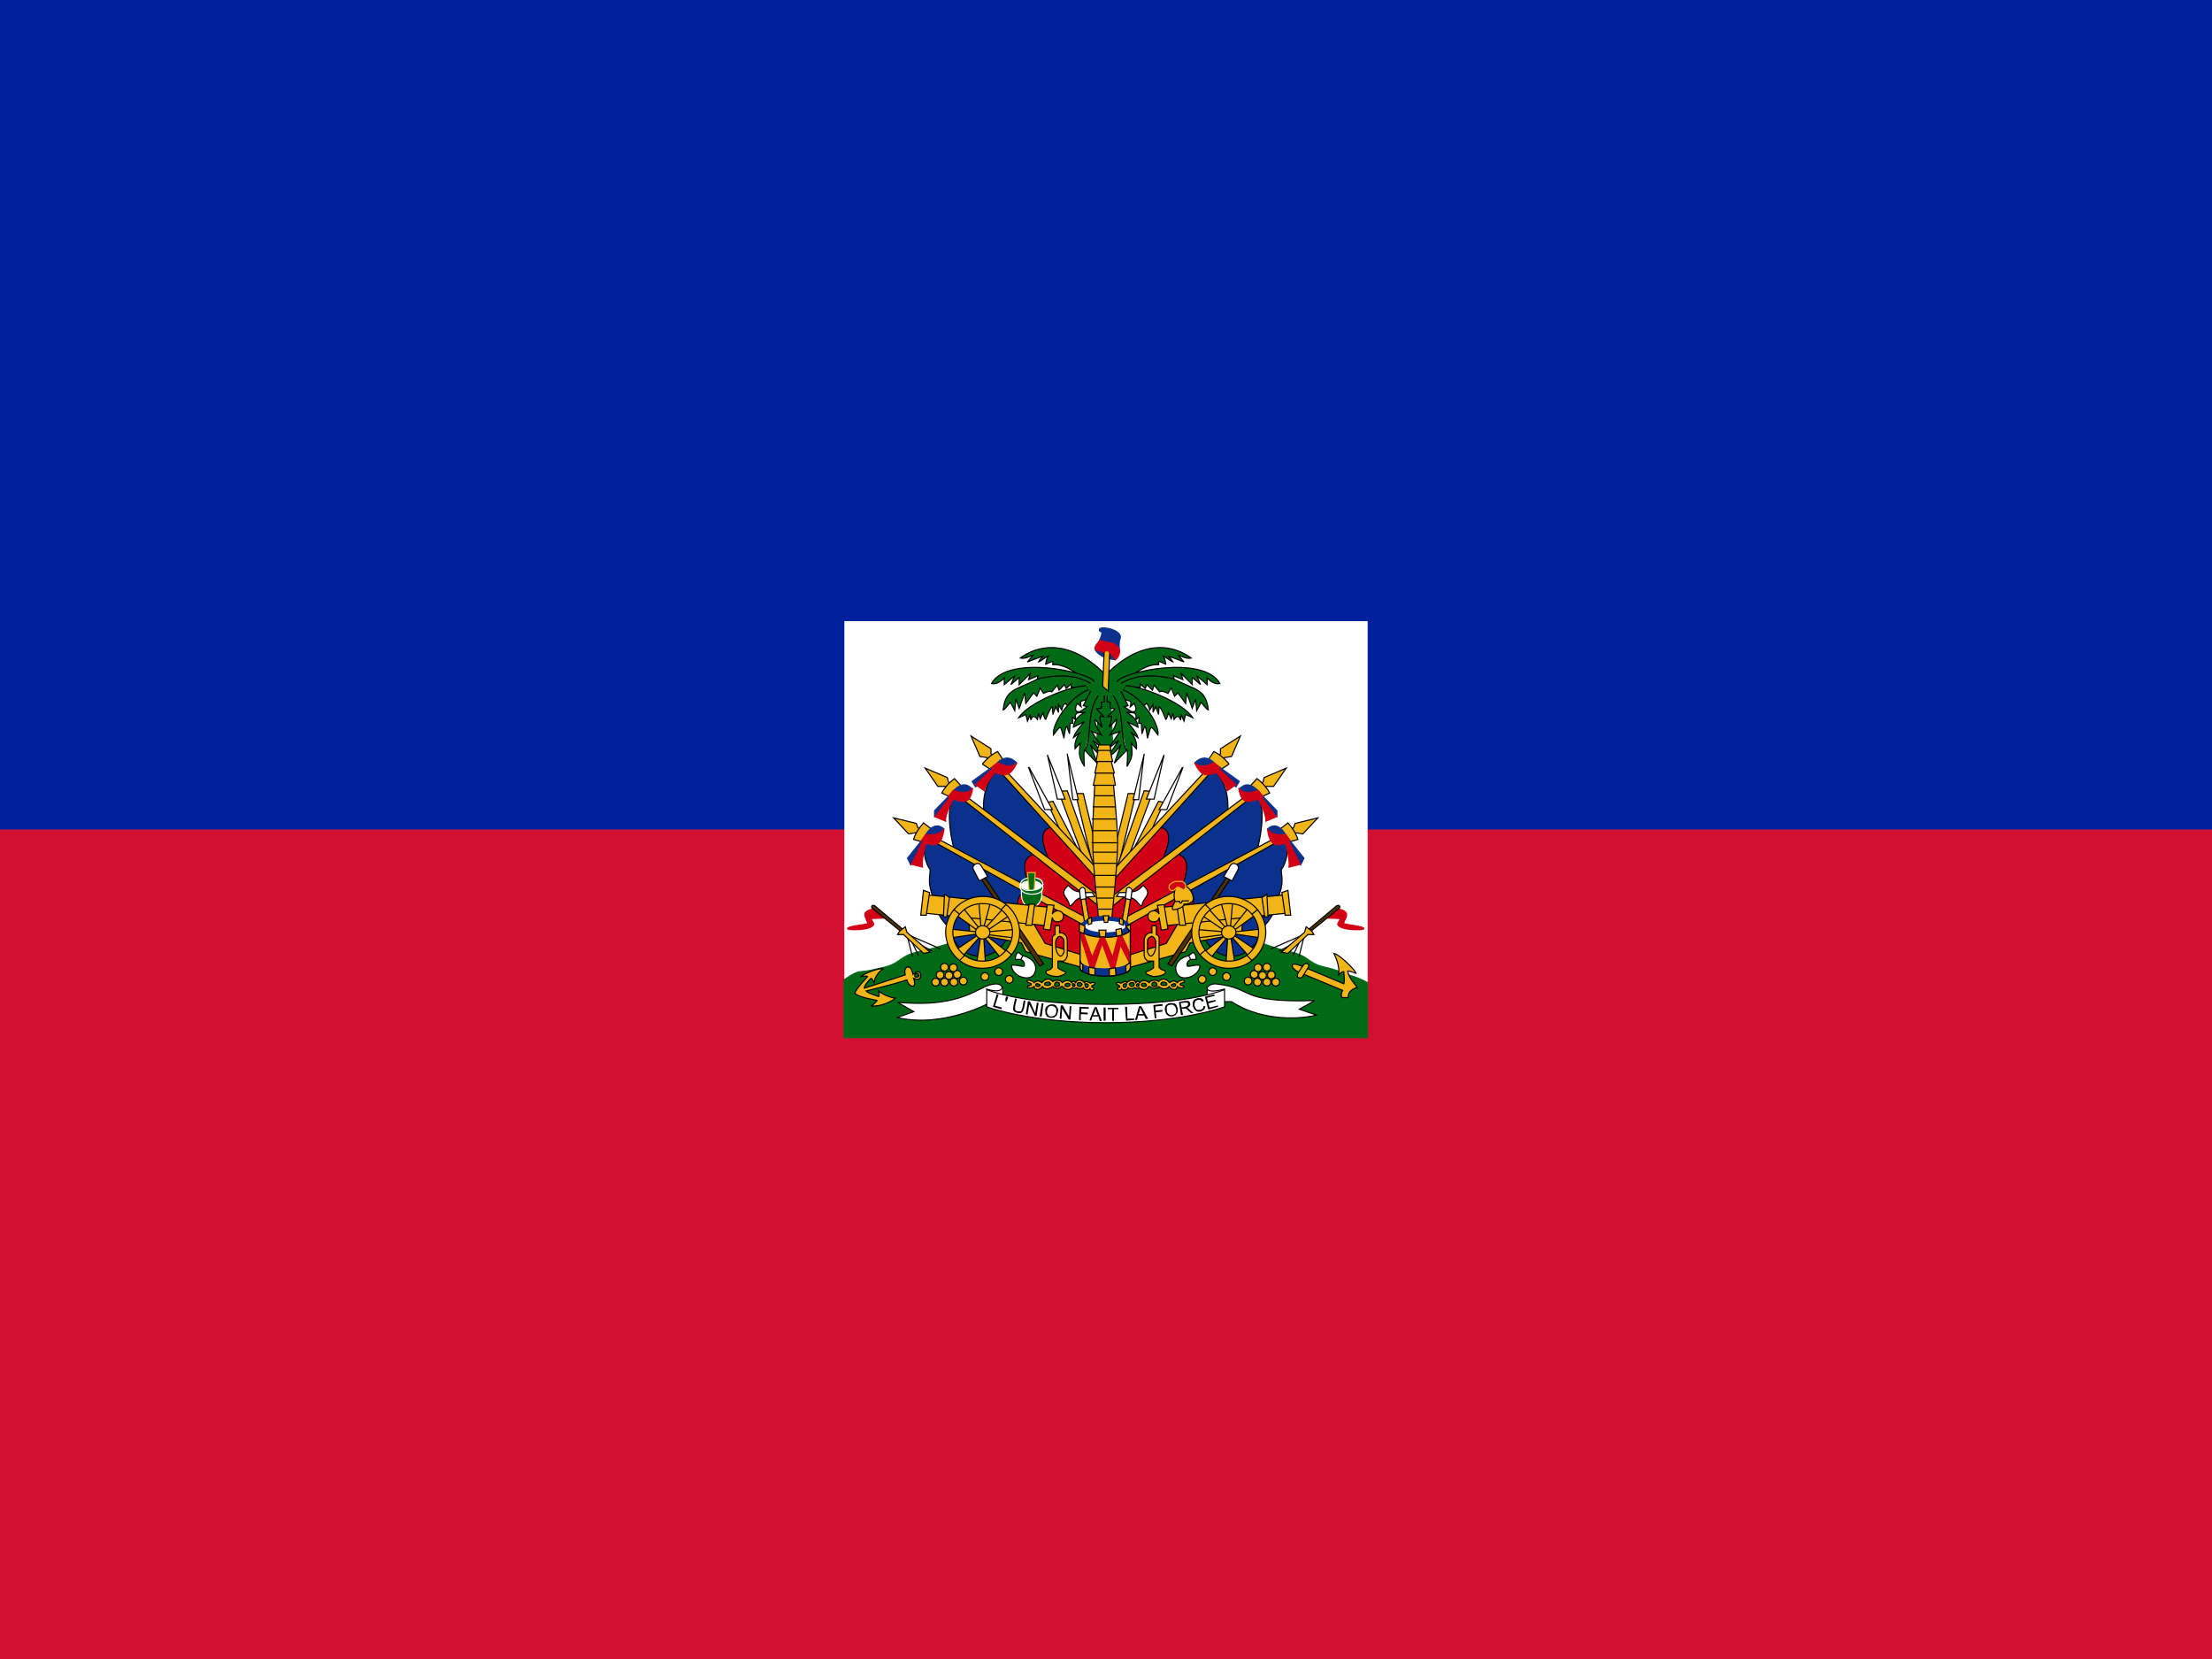
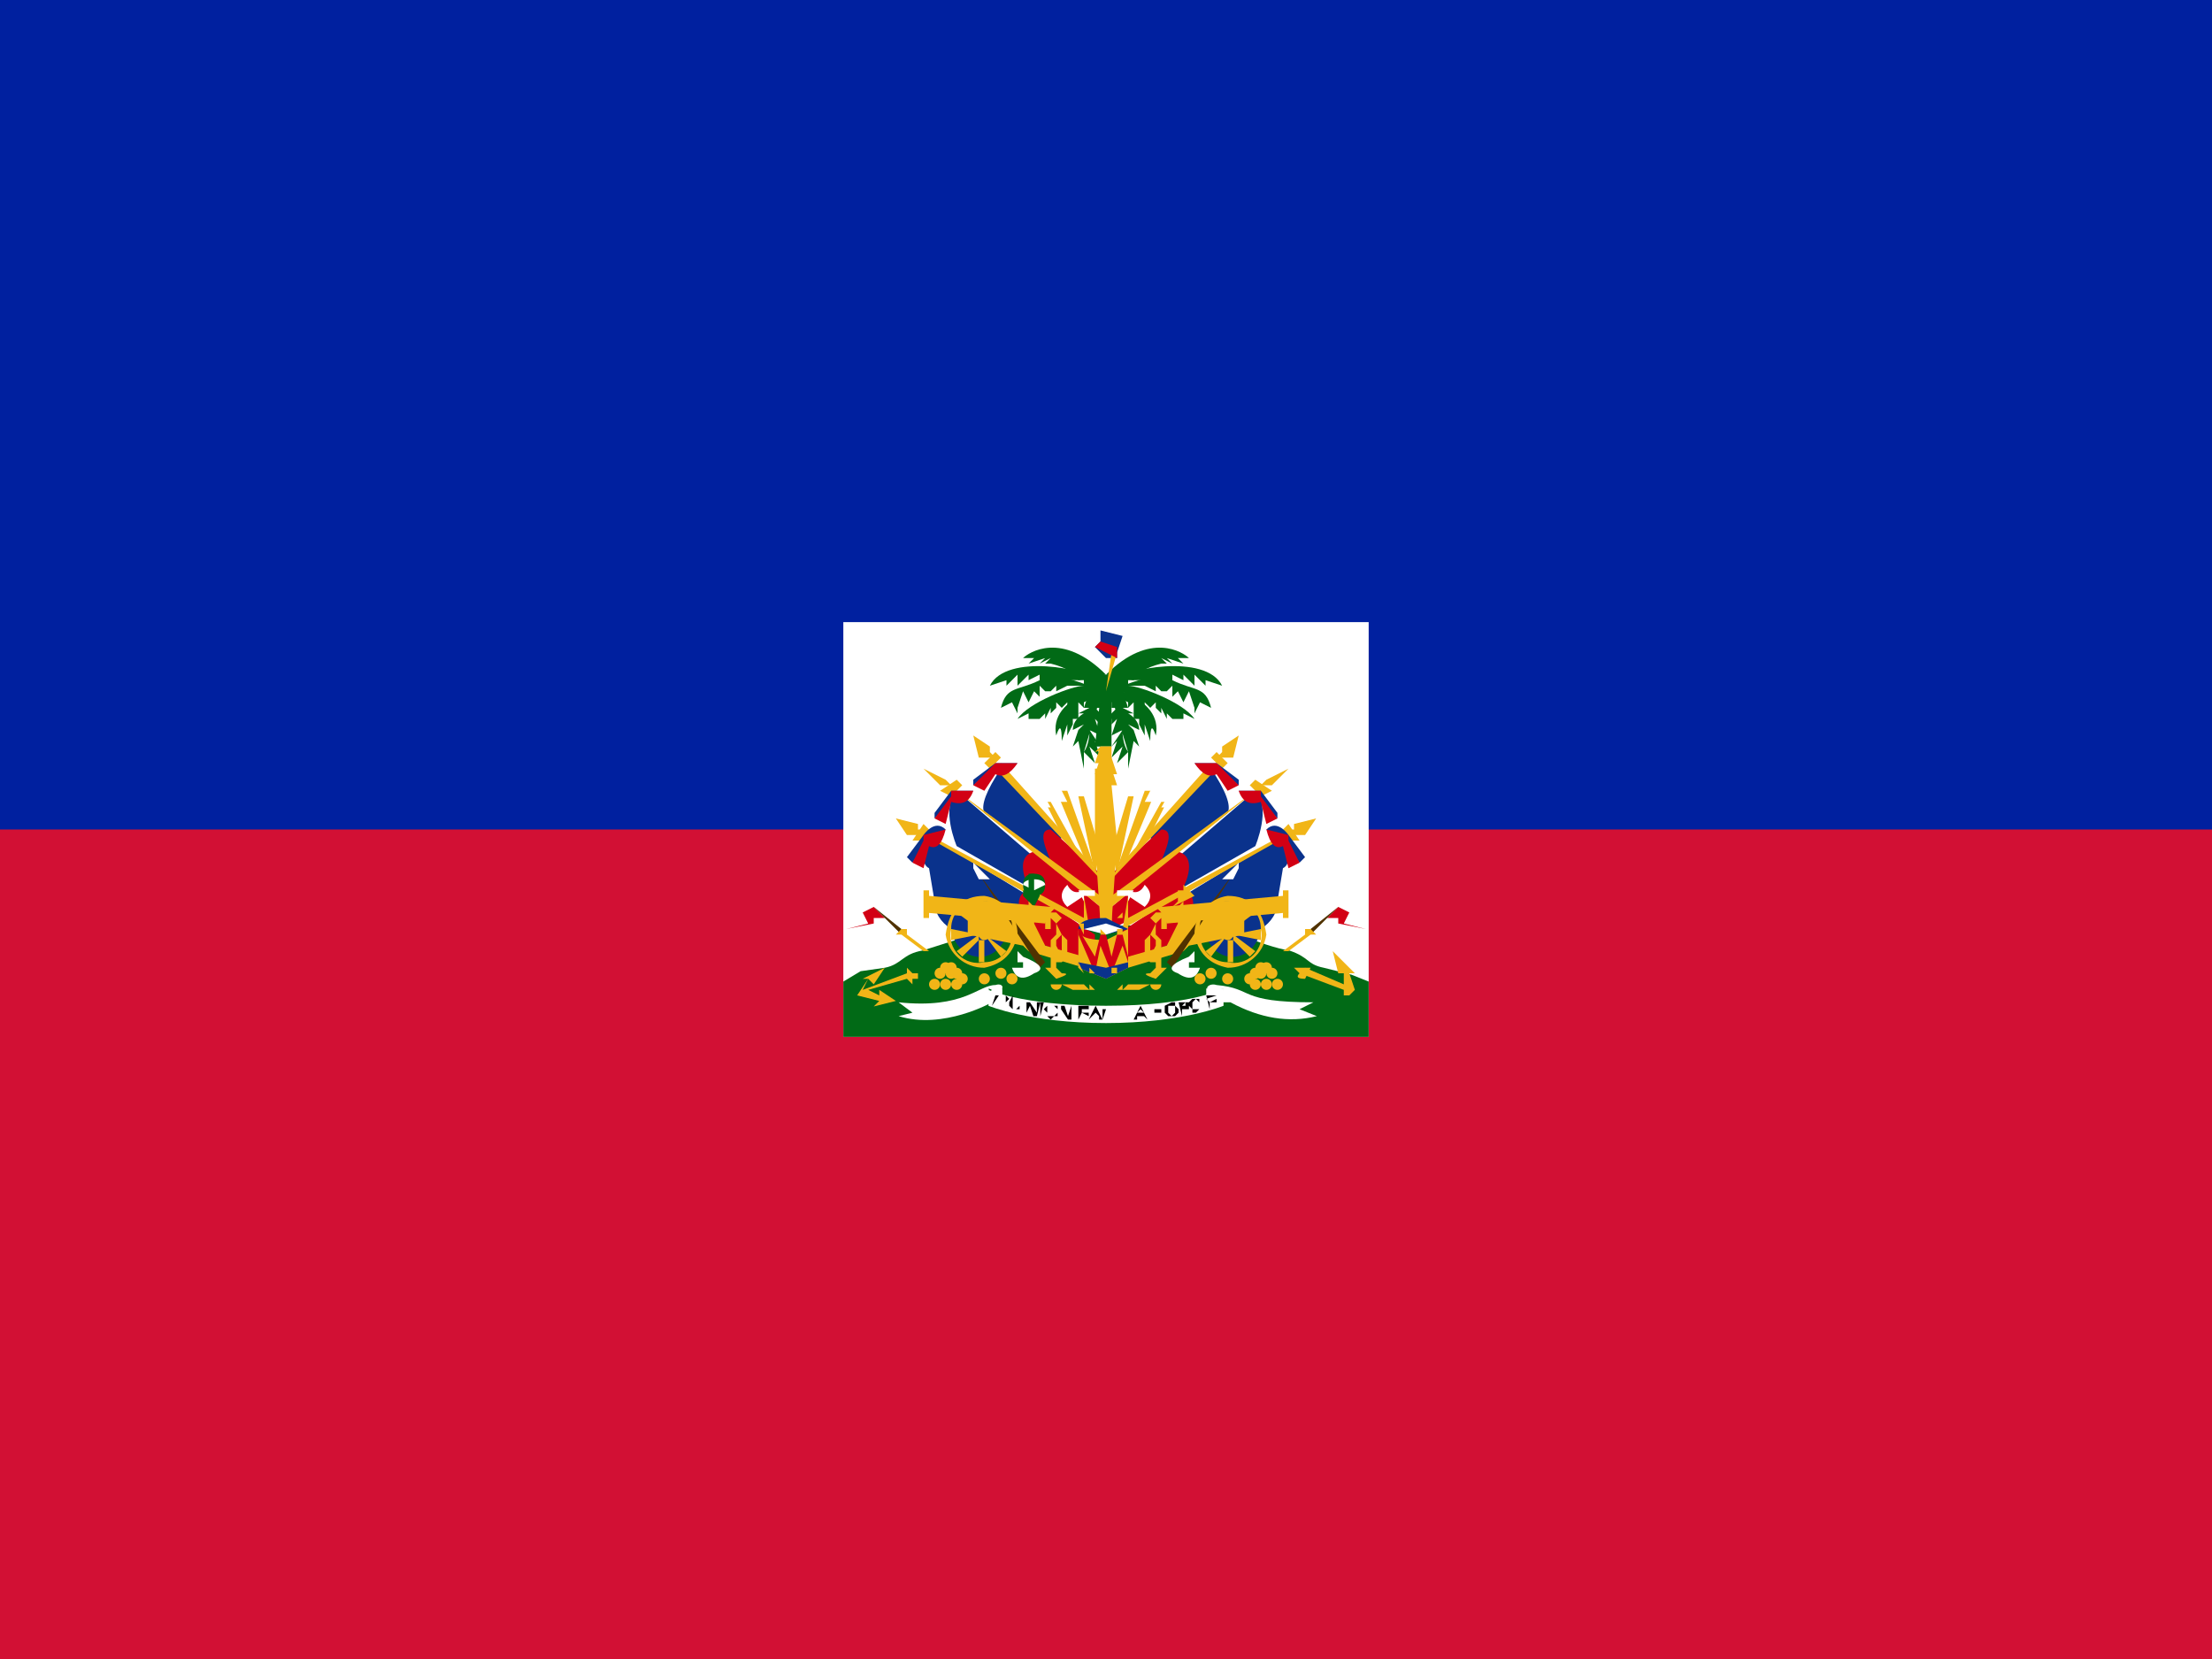
- <svg xmlns="http://www.w3.org/2000/svg" xmlns:xlink="http://www.w3.org/1999/xlink" id="flag-icons-ht" viewBox="0 0 640 480">
+ <svg xmlns="http://www.w3.org/2000/svg" xmlns:xlink="http://www.w3.org/1999/xlink" viewBox="0 0 640 480">
  <path fill="#d21034" d="M0 0h640v480H0z" />
  <path fill="#00209f" d="M0 0h640v240H0z" />
-   <g fill="#f1b517" stroke="#000" stroke-width=".2">
-     <path fill="#fff" stroke="none" d="M244.3 179.7h151.4v120.5H244.3z" />
-     <path fill="#016a16" stroke="#016a16" stroke-width=".3" d="m350.5 266.8-31 1-30.7.3s-15.8 5.8-22.3 7.1-5.6 3.4-10.5 4.6c-4 .9-4.5 1.1-6.8 1.3-1.5 0-3.2 1.2-5 2.4v16.7h151.5v-15.9q-2.4-1.3-4.8-2c-2.2-.8-3.7-1.6-7.7-2.5-5-1.1-4.2-3.3-10.6-4.6-6.5-1.3-22.1-8.4-22.1-8.4z" />
+   <g fill="#f1b517" stroke="#000" stroke-width="0">
+     <path fill="#fff" stroke="none" d="M244 180h152v120H244z" />
+     <path fill="#016a16" stroke="none" d="m351 267-31 1h-31l-22 7c-6 1-6 4-11 5l-7 1-5 3v16h152v-16l-5-2-8-2c-5-1-4-3-10-5-7-1-23-8-23-8" />
    <g transform="translate(-80)scale(1.6)">
-       <g id="ht-a">
-         <path d="M244.5 143.5h1.4l2.6 10.7-.6 3.4z" />
-         <path fill="#fff" d="m243 136.3 1 8.3h1l-2-8.2z" />
-         <path d="m245.7 154.6-4.3-11.5 1.6-.1 5 14z" />
-         <path fill="#fff" d="m239.4 136.5 1.8 8h1.4z" />
-         <path d="m241.9 150.6-2.5-5.5 1-.2 4.7 9z" />
-         <path fill="#fff" d="m236 138.8 2.9 7.6h1.4l-4.2-7.6z" />
-         <path fill="#0a328c" d="m242.3 151.4-11.5-12.5c-3.6 2.8-2.9 8-2.9 8l13 10.2z" />
-         <path fill="#d20014" d="m248.9 158.2-8.5-8.6c-3.6.2-.8 5.5-.6 6.2l9 7.7z" />
-         <path d="M248.1 156.8 230.6 138l-.7.5 18.6 20.6zm-18.5-20-.4-.5v-.9l-3.6-2.3 1.6 3.7 1.3.2.3.4z" />
-         <path d="M227.7 138.1a8 8 0 0 1 2.7-2.2l1 1.5-2.2 1.8-1.5-1z" />
-         <path fill="#0a328c" stroke="#0a328c" d="m225.8 141.3.6 1c.4-.1 4-3.5 4-3.5h2.7l.7-.9c-2-2-3.7.3-3.7.3z" />
-         <path fill="#d20014" stroke="#d20014" d="M228 143c0-1 1.8-3.2 2-3.3 1.3.4 2.5 1.2 3.9-1.8-1.2 1.4-3.5 0-3.5 0l-1 .8v.4l-3 2.8z" />
-         <path fill="#0a328c" d="m237.3 154.7-14.4-11.4c-2.5 2.5-.4 10.2-.4 10.2l14 7.6.7-6.4z" />
-         <path fill="#d20014" d="m249.2 164-11.9-9.6c-4 .6-.8 6.5-.6 7.2l12.5 6.8z" />
-         <path d="m248.7 162-25.6-19.2-.5.6 26.8 21zm-26.8-20.2-.4-.4-.2-.8-4-1.7 2.3 3.3h1.3l.4.4z" />
-         <path d="M220.3 143.4a8 8 0 0 1 2.3-2.6l1.2 1.3-1.8 2.1z" />
-         <path fill="#0a328c" stroke="#0a328c" d="M219 146.6v1.1c.4-.2 3.7-3.7 3.7-3.7l2.5-.5.6-.8c-1.8-2.1-3.7.7-3.7.7z" />
-         <path fill="#d20014" stroke="#d20014" d="M221 148.5c-.2-1 1.2-3.8 1.4-4 1.6.5 3 1.2 3.5-2-1 1.6-3.5.4-3.5.4l-.8 1v.5l-2.5 3.3z" />
-         <path fill="#0a328c" d="m236.2 161.7-18.5-10.5c-1.3 2.3-.1 5.5.5 6 0 1.5-.6 2.3.7 5.5q.6 3.2 2.7 5c1.6 6.4 8.2 6.9 10.7 1.6z" />
-         <path fill="#d20014" d="m248.3 168.5-12.5-7.3c-4 .5 0 8 .3 8.7l12.2 4.3z" />
-         <path d="m246.2 165.8-28.3-15-.5.6 30 16.7zM216.5 150l-.5-.3-.3-.8-4.1-1 2.7 2.9 1.2-.2.6.3z" />
-         <path d="M215.2 151.8q.4-1.4 1.8-3l1.4 1.1-1.4 2.4z" />
-         <path fill="#0a328c" stroke="#0a328c" d="m214.1 155.2.6 1.2 3-4.6 2.5-.9.5-1c-2-1.8-3.5 1.4-3.5 1.4z" />
-         <path fill="#d20014" stroke="#d20014" d="M216.8 156.8c-.2-1 .5-4.2.7-4.3 1.5.5 2.8.6 3.2-2.6-1 1.5-3.3 1-3.3 1l-.7 1 .1.4-2 4z" />
+       <g id="a">
+         <path d="M245 144h1l3 10-1 4z" />
+         <path fill="#fff" d="m243 136 1 9h1z" />
+         <path d="m246 155-5-12h2l5 14z" />
+         <path fill="#fff" d="m239 137 2 8h2z" />
+         <path d="m242 151-3-6h1l5 9z" />
+         <path fill="#fff" d="m236 139 3 7h1z" />
+         <path fill="#0a328c" d="m242 151-11-12q-4 6-3 8l13 10z" />
+         <path fill="#d20014" d="m249 158-9-8c-3 0 0 5 0 6l9 7z" />
+         <path d="m248 157-17-19-1 1 19 20zm-18-20-1-1v-1l-3-2 1 4h2z" />
+         <path d="m228 138 2-2 1 1-2 2z" />
+         <path fill="#0a328c" stroke="#0a328c" d="M226 141v1l4-3h3l1-1h-4z" />
+         <path fill="#d20014" stroke="#d20014" d="m228 143 2-3q2 1 4-2h-4l-1 1-3 3z" />
+         <path fill="#0a328c" d="m237 155-14-12c-3 3 0 10 0 10l14 8z" />
+         <path fill="#d20014" d="m249 164-12-10c-4 1-1 7 0 8l12 6z" />
+         <path d="m249 162-26-19 26 21zm-27-20-1-1-4-2 3 3h1z" />
+         <path d="m220 143 3-2 1 1-2 2z" />
+         <path fill="#0a328c" stroke="#0a328c" d="M219 147v1l4-4h2l1-1h-4z" />
+         <path fill="#d20014" stroke="#d20014" d="m221 149 1-4q3 1 4-2h-4v1l-3 4z" />
+         <path fill="#0a328c" d="m236 162-18-11q-2 5 0 6l1 6q0 3 3 5c1 6 8 7 10 1z" />
+         <path fill="#d20014" d="m248 169-12-8c-4 1 0 8 0 9l12 4z" />
+         <path d="m246 166-28-15h-1l30 17zm-29-16h-1v-1l-4-1 2 3h2z" />
+         <path d="m215 152 2-3 1 1-1 2z" />
+         <path fill="#0a328c" stroke="#0a328c" d="m214 155 1 1 3-4 2-1 1-1c-2-2-4 1-4 1z" />
+         <path fill="#d20014" stroke="#d20014" d="m217 157 1-4q2 1 3-3l-4 1v1l-2 4z" />
      </g>
-       <use xlink:href="#ht-a" width="100%" height="100%" transform="matrix(-1 0 0 1 499.9 0)" />
+       <use xlink:href="#a" width="100%" height="100%" transform="matrix(-1 0 0 1 500 0)" />
    </g>
    <g transform="translate(-80)scale(1.6)">
-       <path fill="#016a16" stroke="#016a16" d="m248.8 125.6-.5 9h2.9l-.4-9 3-.3-.3-3.6-7.5.3v3.2z" />
-       <g id="ht-b" fill="#016a16">
-         <path d="M249.8 121.9c-7.8-7.8-13.9-4-15.3-2.9 1 .2 1.8-.4 2.3-.5l-1 1.2s2.5-1 2.8-1c-.4.3-.8 1-.8 1 .2 0 1.6-1.1 1.8-1.1-.4.4-.5 1.5-.5 1.5l1.2-.5c.3.2-.1.6.1.6 2-.2 4.7 1.7 5 2.3" />
-         <path d="M247.9 123.3c-.8-1.8-15.6-5-18.6.3 1.2.3 2.3-1 2.3-1v1.2l1.9-1.6-.7 1.6 1.5-1.3v1.3l2-2-.3 1.1 1.7-.7-.2 1" />
-         <path d="M247.2 123.6c-3.8-2.5-9.6-.8-9.6-.8-3.8 2-5.8 1.7-6.2 5.6.3-.1 1.3-1.4 1.3-1.4l.8 1.5.2-2.1.6 1.7 1-2.8.2 1.9 1.4-1.9.6.6.6-1.5.6 1s1-.6 1.5-.3l1-1.2.3.9 1-1 .3.7.9-.8v.6h3" />
-         <path d="M246.4 124c-2.7 0-10.3 2.9-12.2 5.8l1.3-.6.3 1.2.5-1.2.1 1q.4-1.2 1.2-.1l.2-1.1.3 1 .5-1.1s.3 1.2.5 1.2c0 0 .8-2.2 1.2-2.3l.1 1.4.5-1.4.5 1v-1.4l.6 1s.2-1 .6-1.2l.8.7 3.4-2.5" />
-         <path d="M246.9 124.7c-3.5 1.3-6.7 6.2-6.4 8.2 1.5-2 1.2-1.7 1.9.6 0 0 .2-2 .5-2.2l.5 1.4.1-1.9h.5l-.1-1.1.7.5c-.2-.7-.3-.9.4-1.5 0 0-1 .1-.2-1.5l.7.6s-.2-.7 0-1l2.6-.8" />
-         <path d="m247.2 125-1.3 2.6.7.2-1.6 1.1 1.3-.1s-2 .7-2.2 2.7l2-1s-1.7 1.8-2 2.9l1.3-1s-1.2 1.2-1 3l.9-1c-.2 2.3-.2 2.5.8 4.2 0 0-.2-2.6 0-3l2.3 2.4-1.2-3.3s1.4 2 2.2 1.9l-1.8-2.7 1.8 1.4-2-3 1.8.6s-1.3-1.7-1.2-2.8l1.3 1.4s-.5-1.5-.4-2l.7.1-1.3-1.4.9-.2-.1-1 .6-.1v-1.1m-1.1 0c-2.2 3-1.1 7.5-2.4 9.9" />
+       <path fill="#016a16" stroke="none" d="m249 126-1 9h3v-9l3-1v-3h-8v3z" />
+       <g id="b" fill="#016a16">
+         <path d="M250 122c-8-8-14-4-15-3h2l-1 1 3-1-1 1 2-1-1 1h1q1 0 0 0 4 1 5 3" />
+         <path d="M248 123c-1-2-16-5-19 1l3-1v1l2-2-1 2 1-2v2l2-2v1l2-1v1" />
+         <path d="M247 124q-8-3-9-1c-4 2-6 1-7 5l2-1 1 2v-3 2l1-3 1 2 1-2 1 1v-2l1 1h1l1-1v1l2-1h4" />
+         <path d="M246 124c-2 0-10 3-12 6l2-1v1-1 1h2v-1 1l1-1v1l1-2v1l1-1v1-2l1 1 1-1v1l4-3" />
+         <path d="M247 125q-7 3-6 8 1-3 1 1l1-3v2l1-2v-1h1v-3l1 1v-1l2-1" />
+         <path d="m247 125-1 3h1l-2 1h1s-2 1-2 3l2-1-2 2 1-1-1 3 1-1 1 5v-3l2 2-1-3 2 2-1-3 1 1-2-3 2 1-1-3 1 1v-1h1l-2-2h1v-1h1v-1m-1 0c-3 3-1 7-3 10" />
      </g>
-       <use xlink:href="#ht-b" width="100%" height="100%" transform="matrix(-1 0 0 1 499.9 0)" />
-       <path d="M251 166.5s1.1-10 1.1-14.2c0-3.4-.8-10.8-.8-10.8H248s-.5 7.4-.4 10.8c0 4.2 1.1 14.2 1.1 14.2z" />
-       <path d="M247.7 142h4l-.5-2.7h-2.9z" />
-       <path d="M248 139.8h3.5l-.7-2.7h-2.2z" />
-       <path d="M248.2 137.7h3l-.6-2.7h-1.9z" />
-       <path d="M250.7 134.7h-2l-.3 1h2.5zm.4 29.7h-2.6m2.8-2h-3m3.4-2h-3.8m4-2.1h-4m4-2.2h-4.1m4.2-2h-4.4m4.4-1.7h-4.6m4.6-2.2h-4.6m4.5-2.1h-4.5m4.3-2.2h-4.1m3.9-2h-3.7" />
-       <path fill="#0a328c" stroke="#0a328c" d="M250 119c-.8-.3-2.3-1.3-1.9-1.9l.7-1.2c1-2.2 0-1.4 0-2-.2-.8 3.8-.2 3.8 1.3 0 .5-.3.2-.2 2.6l-.8 1.5z" />
-       <path d="m250.4 125-1-.9.3-7.1 1 .3-.3 7.6z" />
-       <path fill="#d20014" stroke="#d20014" d="M251.7 119.3c.6-.4 1-1.5.6-2.1-1-1.3-1.7-.8-3.4-1.4-.3.4-1 1-.9 1.6 2.3 1 1.4.2 2.2.3.4 0 .6.5 1.5 1.5z" />
+       <use xlink:href="#b" width="100%" height="100%" transform="matrix(-1 0 0 1 500 0)" />
+       <path stroke="none" d="m251 167 1-15-1-10h-3v10l1 15zm-3-25h4l-1-3h-3z" />
+       <path stroke="none" d="M248 140h4l-1-3h-2z" />
+       <path stroke="none" d="M248 138h3v-3h-2z" />
+       <path stroke="none" d="M251 135h-2l-1 1zm0 29h-3m3-2h-3m4-2h-4m4-2h-4m4-2h-4m4-2h-4m4-2h-5m5-2h-5m5-2h-5m5-2h-4m4-2h-4" />
+       <path fill="#0a328c" stroke="none" d="m250 119-2-2 1-1v-2l4 1-1 3v1z" />
+       <path stroke="none" d="m250 125 1-7h1z" />
+       <path fill="#d20014" stroke="none" d="M252 119v-2l-3-1-1 1 2 1z" />
    </g>
    <g transform="translate(-80)scale(1.6)">
-       <use xlink:href="#ht-c" width="100%" height="100%" transform="matrix(1 0 0 -1 0 320.4)" />
-       <path fill="#016a16" stroke="#fff" stroke-linecap="round" d="M238.4 161.8c0 1.2-.9 2.3-1.9 2.3s-1.8-1-1.8-2.4v-1.2h3.7z" />
-       <ellipse cx="236.5" cy="160.1" fill="#fff" stroke="none" rx="1.8" ry=".9" />
-       <path fill="#016a16" stroke="#f1b517" d="m236.1 161-.3-3.2h1.4l-.2 3.3h-.9z" />
-       <path id="ht-c" fill="#016a16" stroke="#fff" stroke-linecap="round" d="M238.5 160.1q-.4.8-2 .9c-1.6.1-1.7-.4-2-.9v.4q.2 1.1 2 1.2 2 0 2.1-1.2z" />
-       <g id="ht-d">
-         <path d="m246 172.8-7-2.2-3.1-5.3-10.9-.5.4 4 9.3 1.7.8 1.6 10.7 3z" />
-         <path fill="#503200" d="m238.7 174.3-11.2-16.5-.5.5 11 16.4z" />
-         <path fill="#fff" d="m228.6 158.5-1.2-2q-.4-.6-1.1-.2-.6.4-.2 1.1l1 1.9z" />
-         <path d="m240 164.1-22.5-2.3-.6 3.3 22.4 2.3z" />
-         <path d="m217 161-.5 4.5h1l.6-4.1zm3.8.7-.2 4.1h.6l.5-3.5zm15.3 1.8-.6 3.8h1.1l.5-3.8zm3.3.1-.7 4.4 1.2.2.4-2.3q.1.8 1 .8 1-.1 1-1t-1-1a1 1 0 0 0-1 .6l.3-1.6zm-8 .7-3.2 3.5.4.4 4-2.7zM224 173l3.1-3.5-.3-.4-4 2.7zm8.1-.9-3.7-2.9-.4.3 3 3.8zm-9.3-6.7 3.9 2.8.4-.3-3-3.8zm4.2-2.3.4 4.6h.5l1.2-4.5zm1.2 11-.3-4.5h-.6l-.7 4.6zm5.1-6-4.8.4v.5l4.8.6zm-11.4 1.5 4.7-.7v-.4l-4.8-.5v1.6z" />
-         <ellipse cx="227.7" cy="168.6" rx="1.3" ry="1.2" />
-         <path fill-rule="evenodd" stroke-linecap="round" d="M234.4 168.6c0 3.5-3 6.5-6.7 6.5a6.6 6.6 0 0 1-6.7-6.5c0-3.6 3-6.5 6.7-6.5a6.6 6.6 0 0 1 6.7 6.5zm-1.3 0a5.3 5.3 0 0 1-5.4 5.2 5.3 5.3 0 0 1-5.4-5.3 5.3 5.3 0 0 1 5.4-5.1 5.3 5.3 0 0 1 5.4 5.2z" />
-         <path d="m223.5 165.3-1-.8m8.5 0 1-1m1 9.2-1.1-.9m-8.4 1.9 1-1m21.7-10.6 1.1 6-.9.4-1-6.3z" />
-         <path fill="#fff" d="M245.6 161.4c-.5-.3-1.2.1-2.4-1.3-1.9 1.7 0 2 .2 3.7.5.2.9-1.4 2.3-1.5l2.3-.2-.5-.7z" />
-         <path fill="#fff" d="m246.4 162.5-.2-1.7c-.3-.7-1-.1-1 .2l.2 1.7z" />
-         <path fill-rule="evenodd" d="M240.8 167.4v1.6c-.6.2-.5.6-.5 1.2v4.7q-.3.5-1 .6-.6.6 1 1l1 .1q2.2-.6 1-1-.7-.3-1-.6v-1.2h1c.2 0 .7-.6.7-1.1v-2.5c0-1.4-1-1.6-1.4-1.5v-1.3zm1.6 2.7c0-.4-.6-.8-.8-.8q-.5.2-.7.9v1c0 .4.3 1.6.9 1.7q.4-.1.6-.8z" />
-         <path fill="#fff" d="M234.3 172.3c-.7-.2-.7 1.2-.7 1.2h1q.8.4.6 1.2c-.3.2-2.2-.5-2.3 0 .3 1.9 2.9 2.6 3.8 1.8s1.1-3-1.8-3.7zm.6.6-.3.6" />
-         <path d="m215 173-1-4m2.1 3.8-1.5-3.1m4 2.3-3.3-1.8m4.8 1.4-6.2-2.7" />
-         <path fill="#d20014" stroke="#d20014" d="m210.2 166-2.6.1c-.2.1.5.9.4 1.1-.6 1.1-4.4 1-4.7.8-.5-.5 3.5-.8 3.6-1 0-.4-.6-1.2-.5-1.7 0-.7 1.7-1 1.7-1z" />
-         <path fill="#503200" d="m213.2 168-5-4.2s-.3-.2-.5 0 0 .4 0 .4l5.4 4.4.1-.5z" />
-         <path d="m218.2 172.2-4.2-3.6-.3-1-.8.6c-.3.2-.6.8-.6.8h1.1l3.6 3.4 1.1-.2z" />
-         <circle cx="232.5" cy="177.1" r=".7" />
-         <circle cx="230.6" cy="175.7" r=".7" />
-         <circle cx="228.1" cy="176.6" r=".7" />
-         <circle cx="224.2" cy="177.4" r=".7" />
-         <circle cx="222.5" cy="177.6" r=".7" />
-         <circle cx="220.8" cy="177.6" r=".7" />
-         <circle cx="219.2" cy="177.6" r=".7" />
-         <circle cx="220" cy="176.3" r=".7" />
-         <circle cx="221.6" cy="176.4" r=".7" />
-         <circle cx="223.1" cy="176.2" r=".7" />
-         <circle cx="222.4" cy="175" r=".7" />
-         <circle cx="220.8" cy="174.9" r=".7" />
-         <path fill-rule="evenodd" d="M236.5 178c0-.3-.8-.2-.8-.6s1.2 0 1.3.3c.7-.6 1-.2 1.4 0q1-1.2 2-.2c.4-.4 1.4-.3 1.7.2q1-.8 1.7 0 .3-.5.7 0c.3-.7 1.2-.5 1.6 0 .3-.4.7-.1 1.1.1q.6-.3.8 0c0 .4-.6.3-.6.6s.4 0 .4.4c0 .3-.6.4-.7 0-.3.4-1.1.2-1.2-.2a1 1 0 0 1-1.2 0q-.5.3-.8 0c-.5.5-1.4.4-1.7-.2h-.3a1 1 0 0 1-1.5 0q-1.2.8-1.9 0c-.5.7-1.4.7-1.5 0-.4.3-1.2.4-1.2 0 0-.2.7-.1.7-.4zm1.6.1q0 .3-.4.3t-.4-.3.4-.2zm1.9-.2q0 .3-.6.3t-.5-.3q0-.2.5-.3t.5.3zm3.5.2q0 .3-.5.3t-.4-.3q0-.2.4-.3.6 0 .5.3zm-1.9 0q0 .3-.5.3t-.4-.4.4-.4q.5 0 .5.4zm4 0q0 .2-.3.3-.5 0-.5-.4t.5-.3q.3 0 .4.3zm-1.2 0q0 .3-.2.3t-.3-.3q0-.3.3-.2zm2.4.1q0 .3-.3.4-.2 0-.3-.4t.3-.3q.3 0 .3.3z" />
+       <use xlink:href="#c" width="100%" height="100%" transform="matrix(1 0 0 -1 0 320)" />
+       <path fill="#016a16" stroke="none" d="m238 162-1 2-2-2v-1h3z" />
+       <ellipse cx="237" cy="160" fill="#fff" stroke="none" rx="2" ry="1" />
+       <path fill="#016a16" stroke="none" d="M236 161v-3h1v3z" />
+       <path id="c" fill="#016a16" stroke="#fff" stroke-linecap="round" d="m239 160-2 1-2-1v0q0 2 2 2t2-2z" />
+       <g id="d">
+         <path d="m246 173-7-2-3-6h-11v4l10 2 1 1 10 3z" />
+         <path fill="#503200" d="m239 174-12-16 11 17z" />
+         <path fill="#fff" d="m229 159-2-2-1-1v1l1 2z" />
+         <path d="m240 164-22-2-1 3 22 2z" />
+         <path d="M217 161v5h1v-5zm4 1v4zm15 1v4h1v-3zm3 1v4h1v-2l1 1 1-1-1-1h-1l1-1zm-8 0-3 4h1l4-3zm-7 9 3-3v-1l-4 3zm8-1-4-3 3 4zm-9-7 4 3-3-4zm4-2v5h1l1-5zm1 11v-4h-1v4zm5-6h-5v1l5 1zm-11 2 5-1-5-1z" />
+         <circle cx="228" cy="169" r="1" />
+         <path fill-rule="evenodd" stroke-linecap="round" d="M234 169q-1 5-6 6a7 7 0 0 1-7-6q1-7 7-7a7 7 0 0 1 6 7zm-1 0a5 5 0 0 1-5 5 5 5 0 0 1-6-6 5 5 0 0 1 6-5 5 5 0 0 1 5 6z" />
+         <path d="M224 165h-1m8 0 1-1m1 9-1-1m-8 2 1-1m21-11 1 6h-1z" />
+         <path fill="#fff" d="M246 161q-2 1-3-1-2 2 0 4l3-2h2v-1z" />
+         <path fill="#fff" d="M246 163v-2h-1z" />
+         <path fill-rule="evenodd" d="M241 167v2l-1 1v5h-1l1 1 1 1q3-1 1-1l-1-1v-1h1l1-1v-3l-1-1zm1 3v-1l-1 1v1l1 2v-1z" />
+         <path fill="#fff" d="M234 172v2h1v1h-2q1 3 4 1 3-1-2-3zm1 1v1" />
+         <path d="m215 173-1-4m2 4-1-3m4 2-4-2m5 2-6-3" />
+         <path fill="#d20014" stroke="#d20014" d="M210 166h-2v1l-5 1 4-1-1-2 2-1z" />
+         <path fill="#503200" d="m213 168-5-4 5 5z" />
+         <path d="m218 172-4-3v-1h-1l-1 1h1l4 3z" />
+         <circle cx="233" cy="177" r="1" />
+         <circle cx="231" cy="176" r="1" />
+         <circle cx="228" cy="177" r="1" />
+         <circle cx="224" cy="177" r="1" />
+         <circle cx="223" cy="178" r="1" />
+         <circle cx="221" cy="178" r="1" />
+         <circle cx="219" cy="178" r="1" />
+         <circle cx="220" cy="176" r="1" />
+         <circle cx="222" cy="176" r="1" />
+         <circle cx="223" cy="176" r="1" />
+         <circle cx="222" cy="175" r="1" />
+         <circle cx="221" cy="175" r="1" />
+         <path fill-rule="evenodd" d="m237 178-1-1 1 1h7q0-1 0 0h4-1l1 1h-4l-2-1a1 1 0 0 1-2 0h-4zm1 0h-1zm2 0h-1q-1 0 0 0t1 0zm4 0h-1q-1 0 0 0zm-2 0h-1q-1 0 0 0zm4 0h-1zm-2 0zm3 0v1l-1-1q0-1 0 0z" />
      </g>
-       <use xlink:href="#ht-d" width="100%" height="100%" transform="matrix(-1 0 0 1 499.9 0)" />
-       <path fill="#0a328c" stroke="#0a328c" d="M249.8 165.7c-2.5 0-4.5 1-4.5 2.1l.2.6c.5.6 2.3 1 4.4 1q3.2 0 4.2-.9.3-.3.3-.7c0-1.1-2-2-4.6-2z" />
-       <path d="M254.4 168v7c0 .9-2 1.5-4.5 1.5s-4.6-.6-4.6-1.5v-7c0 .8 2 1.5 4.5 1.5 2.6 0 4.6-.7 4.6-1.5z" />
-       <path fill="#d20014" stroke="#d20014" d="M245.3 168v1l2.2 7 1.8-5.4 2 5.5 1.3-5.2 1.8 3.5v-1.9l-1.6-3.4-.6.2-1 3.8-1.5-3.6h-.7l-1.5 3.6-1.6-4.4q-.6-.3-.6-.7z" />
-       <path fill="#0a328c" stroke="#0a328c" d="M254.4 173.7v1.3c0 .9-2 1.5-4.5 1.5s-4.6-.6-4.6-1.5v-1.3c0 .9 2 1.5 4.5 1.5 2.6 0 4.6-.6 4.6-1.5z" />
-       <path d="m251.7 175-1.1.2v1.3l1.2-.1zm-4.8-.1v1.3l1.1.2v-1.3zm-1.6-1.2v1.3q0 .4.5.7v-1.3q-.5-.3-.5-.7zm9.1.2q-.1.3-.8.7v1.3q.8-.3.8-.9z" />
-       <path fill="none" d="M254.4 168v7c0 .9-2 1.5-4.5 1.5s-4.6-.6-4.6-1.5v-7" />
-       <path fill="#fff" stroke="#fff" d="M253.4 167.5c0 .5-1.6 1-3.5 1-2 0-3.6-.5-3.6-1s1.6-.9 3.5-.9c2 0 3.6.4 3.6 1z" />
-       <path d="m248.7 168.2.2 1.2h1l.1-1.2zm4.1-.3-1 .2.1 1.2 1-.2zm-5.4-2-.7.3.1 1 .6-.2zm2.4-.3h-.3l.2 1.2h.6l.2-1.2zm2.7.4-.1 1 .7.3v-1zm-6.5 2.8.2-1.3-1-.5v1.5zm8.4-.3v-1.3l-.8.3zm9.3-8.5c.8 0 2 1 2.1 2.5 0 1-1.7 1-1.7 1 0 .5-1 .9-1.8 1s.2-1.5.2-1.5c-.5-1.3.2-2.7.2-2.7z" />
-       <path d="M262.5 163h.8s0 .3.2.3.3-.4.3-.4h1.2" />
-       <path fill="#d20014" stroke="#f1b517" d="M264.1 160.9c.7-.5.1-1.5-.4-1.5h-1c-.6 0-1.4.6-1.3 1q.1.8.8.6c.2 0 .6-.6.8-.6s1 .6 1.1.5z" />
-       <path fill-rule="evenodd" d="M214.2 174.8q-.8.3-.5 1.5l-7.4 2.4c-.1-.5 1.2-1.8 1.2-1.8.3.1.6.9.6.9 0-1.6 1.6-2.6 1.6-2.6-1-.2-3.7 1-4 1.4 0 0 1-.2 1.2 0 0 0-2.2 2.3-2.3 3 .4.7 4 1.3 4 1.3 0 .2-1 1-1 1 1.5.2 3.7-.8 4.3-1.4 0 0-1.7-.2-3-1.3 0 0 .2.7 0 1 0 0-2-.6-2.3-1 0 0 5-1.2 7.4-2 .1.5.6 1.3 1.2 1.1q.4-.3 0-1.4l.6.2q.7 0 .7-.7t-.7-.7l-.7.5c-.1-.5-.4-1.4-.8-1.3zm2 1.6q0 .3-.4.3a.3.3 0 0 1-.4-.3q0-.3.4-.4.4 0 .3.4z" />
-       <path d="M293 177.9c.2-.4 0-2.2 0-2.2-.5 0-1 .7-1 .7.5-1.6-.8-4-.8-4 .9.1 3.9 3 4 3.6 0 0-1.3-.5-1.5-.4.3 1.5 1.3 2.2 1.7 3 0 0-1.7.3-1.6 1.8h-1.1c-.4-.5.1-1.3.1-1.3l-7.7-3.2c-.5-.2-1.6-.8-1.4-1.4.1-.5 2 .3 2.4.5z" />
-       <path d="m285.6 176.5 1-1.6c.3-.5-.4-1-.9-.4l-1 1.5c-.4.9.5 1.1 1 .5z" />
+       <use xlink:href="#d" width="100%" height="100%" transform="matrix(-1 0 0 1 500 0)" />
+       <path fill="#0a328c" stroke="none" d="M250 166q-5 0-5 2h1l4 1 4-1z" />
+       <path stroke="none" d="M254 168v7l-4 2-5-2v-7q0 2 5 2z" />
+       <path fill="#d20014" stroke="none" d="M245 168v1l3 7 1-5 2 5 2-5 1 3v-1l-1-4h-1l-1 4-1-4h-1l-1 4z" />
+       <path fill="#0a328c" stroke="none" d="M254 174v1l-4 2-5-2v-1l5 1z" />
+       <path stroke="none" d="M252 175h-1v1h1zm-5 0v1h1zm-2-1v1l1 1zm9 0v1z" />
+       <path fill="none" stroke="none" d="M254 168v7l-4 2-5-2v-7" />
+       <path fill="#fff" stroke="none" d="m253 168-3 1-4-1 4-1z" />
+       <path stroke="none" d="M249 168v1h1zm4 0h-1v1h1zm-6-2v1zm5 0h1v-1zm-6 3v-2h-1zm18-9 2 2-2 1-2 1 1-1v-3zm-1 3q1 0 0 0h1" />
+       <path fill="#d20014" stroke="none" d="M264 161v-2h-1l-2 1 1 1z" />
+       <path fill-rule="evenodd" stroke="none" d="M214 175v1l-8 3 1-2 1 1 2-3-4 2h1l-2 3 4 1-1 1 4-1-3-2v1l-2-1 7-2 1 1v-1h1v-1q0-1 0 0h-1zm2 1" />
+       <path stroke="none" d="M293 178v-2h-1l-1-4 4 4h-1l1 3-1 1h-1v-1l-8-3-1-1h2z" />
+       <path stroke="none" d="m286 177 1-2h-1l-1 1q-1 1 1 1" />
    </g>
-     <g fill="#fff" stroke-width=".3">
-       <path d="m290.2 288.6-.1-3-3.5.3-.2 3.1z" />
-       <path d="m264.4 292.7-4.7-2.7c19.4 1.8 23.4-5 28.1-5.3 3-.3 3.3 3.2-2.3 1.5l1.5 3.6s-13.8 7.8-27.4 4.6zm84.8-4.1.1-3 4.3.2.2 3.1z" />
-       <path d="m375.9 292 4.5-2.5c-22.4.7-17.3-3.6-28.4-4.8-3-.4-5 3.4 2.2 1.5l-1.4 3.6h3.5c7.6 5 17.8 5.5 24.6 3.9z" />
-       <path d="M285.5 286.3v5s12.3 4.6 34.4 4.6c22.2 0 34.4-4.6 34.4-4.6v-5s-9.3 4.3-34.4 4.3-34.4-4.3-34.4-4.3z" />
+     <g fill="#fff" stroke="none">
+       <path d="M290 289v-3h-3l-1 3z" />
+       <path d="m264 293-4-3c19 2 23-5 28-5 3-1 3 3-2 1l1 4s-14 8-27 4zm85-4v-3h5v3z" />
+       <path d="m376 292 4-2c-22 0-17-4-28-5-3-1-5 3 2 1l-1 4h3q13 7 25 4z" />
+       <path d="M286 286v5s12 5 34 5 34-5 34-5v-5s-9 5-34 5-35-5-35-5" />
    </g>
-     <path fill="#000001" stroke="none" d="m287.3 291.3 1.1-3.7.5.2-1 3.2 2 .5-.2.5zm3.6-1.6v-.7l.2-.7.6.2-.2.6-.3.7zm5.3-.3.5.2-.4 2.1-.4 1-.5.4h-1l-.9-.4-.4-.6.1-1 .5-2.2.5.1-.5 2.2v.8l.2.4.5.2h1l.4-1zm.6 4 .6-3.7h.6l1.5 3.4.5-3h.5l-.6 3.9-.5-.1-1.6-3.3-.5 3zm4 .7.6-3.8h.5l-.5 3.8h-.5zm1.6-1.7q0-1 .7-1.4a2 2 0 0 1 1.4-.4q.6 0 1 .3l.5.8q.3.5.1 1l-.3 1-.8.7-1 .1-1-.3-.5-.8zm.5 0q0 .8.3 1.2.3.5.9.5t1-.3.5-1v-1l-.5-.5-.7-.3q-.5 0-1 .3-.3.3-.5 1.2zm3.7 2.3.3-3.8h.6l1.8 3.2.2-3h.5l-.3 3.9h-.5l-1.9-3.2-.2 3zm5.6.4.1-3.8 2.7.1v.5l-2.1-.1-.1 1.1 1.9.1v.5l-2-.1v1.8zm3 .1 1.5-3.8h.6l1.5 4h-.6l-.4-1.3h-1.7l-.4 1.2zm1-1.5h1.4l-.4-1-.2-.9-.2.8-.5 1.1zm3.1 1.6v-3.8h.6v3.8zm2.5 0V292h-1.3v-.4h3.1v.4h-1.3v3.4zm4 0-.3-4h.6l.1 3.4h2v.4zm2.6-.2 1.2-4h.6l2 3.7h-.7l-.5-1h-1.7l-.3 1.3zm1-1.7h1.4l-.5-1-.4-.9-.1.8zm4.7 1.2-.4-3.8 2.6-.3.1.5-2.1.2v1.2l2-.2v.5l-1.9.2.2 1.7zm3-2.1a2 2 0 0 1 .2-1.6 2 2 0 0 1 1.3-.7l1 .1q.6.1.8.6l.4 1-.1 1-.6.8-.9.4-1-.1-.8-.6zm.5-.1q0 .6.5 1t1 .3q.7-.1 1-.5t.2-1.2l-.3-.8-.6-.5h-.7q-.6 0-1 .4-.2.4-.1 1.3m4.1 1.3-.6-3.8 1.7-.3h.8q.3 0 .5.2l.3.6q0 .4-.2.7t-.7.5l.3.1.5.5 1 .9h-.7l-.7-.6-.5-.5-.3-.2h-.6l-.6.1.4 1.7zm.2-2.2 1-.2.6-.2.3-.6-.2-.4h-.7l-1.3.1zm6.3-.4h.5q0 .6-.3 1l-1 .6h-1l-.8-.6-.5-1v-1q.1-.6.5-.9l.9-.4h1q.6.3.8.8l-.5.2-.5-.5h-.7l-.7.3-.3.7v.7l.4.8q.2.4.6.4h.7l.6-.3q.3-.3.3-.8m1.4 1-1-3.7 2.7-.7.2.4-2.3.6.3 1.1 2.1-.5.2.4-2.2.6.4 1.2 2.4-.6v.4z" />
+     <path fill="#000001" stroke="none" d="m287 291 1-3h1zl2 1zm4-1v-2l1 1zm5-1-1 2v1h-2l-1-1v-1l1-2v4h1l1-1zm1 4v-3h1l2 3v-3h1l-1 4h-1l-1-3zm4 1v-4h1zm1-2 1-1h3v3h-1l-1 1-1-1v-1zm1 0v2h2l1-1v-1l-1-1h-2zm4 3v-4h1l1 3 1-3v4h-1l-2-3zm5 0v-4h3v1h-2v1h2v1l-2-1zm3 0 2-4 2 4h-1v-1h-2zm1-1h2l-1-1v-1 1zm3 1v-3h1zm3 0v-3h-1 3-2zm4 0v-4zh2zm2 0 2-4 2 4-1-1h-2v1zm1-2h2l-1-1zm5 2v-4h2-2v1h2v1h-2zm3-2v-2l2-1h1v1l1 1v1l-1 1h-2zm1-1v1l1 1 1-1v-2h-2zm4 2-1-4h3v2l1 1-1-1h-2zm0-3h1v-1zm6 0-1 1-1 1h-1v-1l-1-1v-1l1-1h2v1l-1-1-1 1v2h2zm2 1-1-4h3l-3 1 1 1 2-1v1h-2zl2-1z" />
  </g>
</svg>
